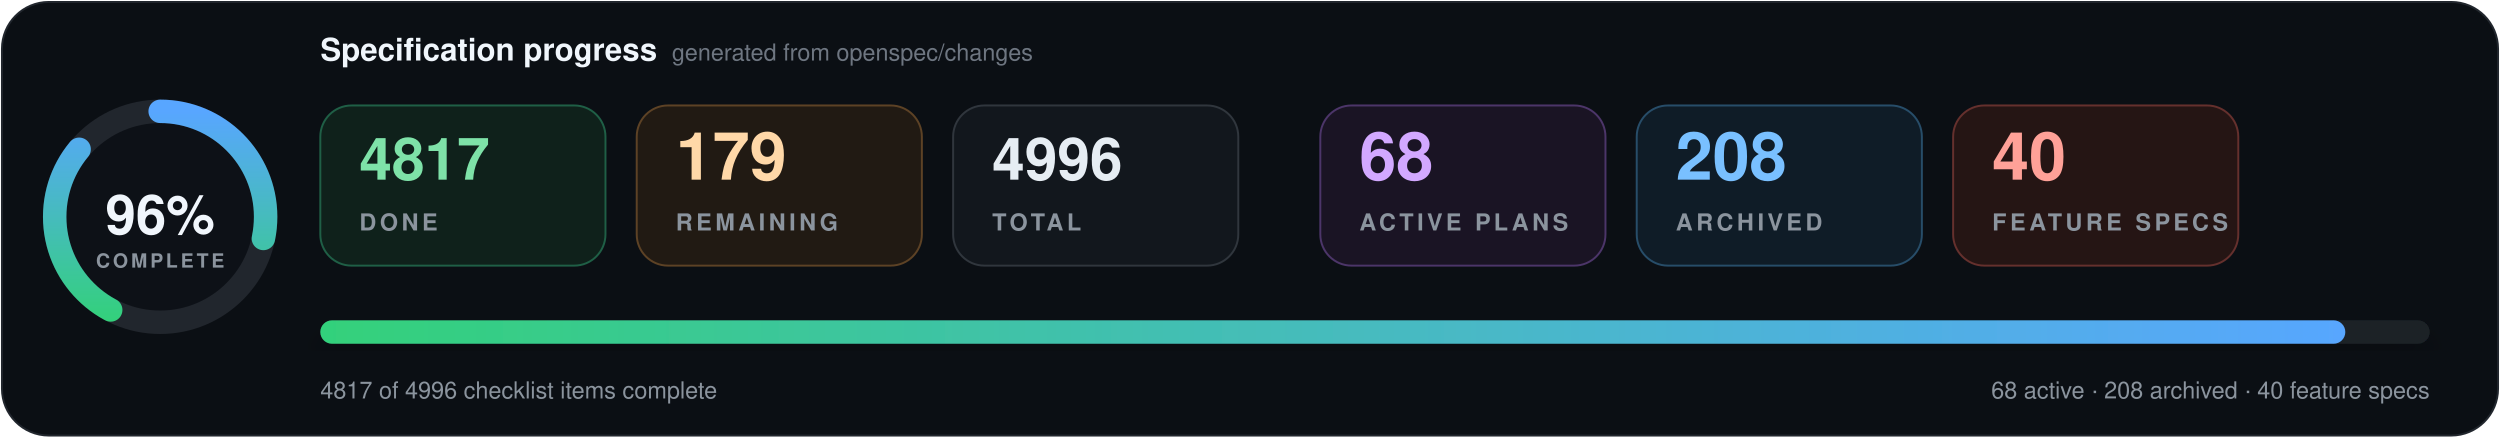
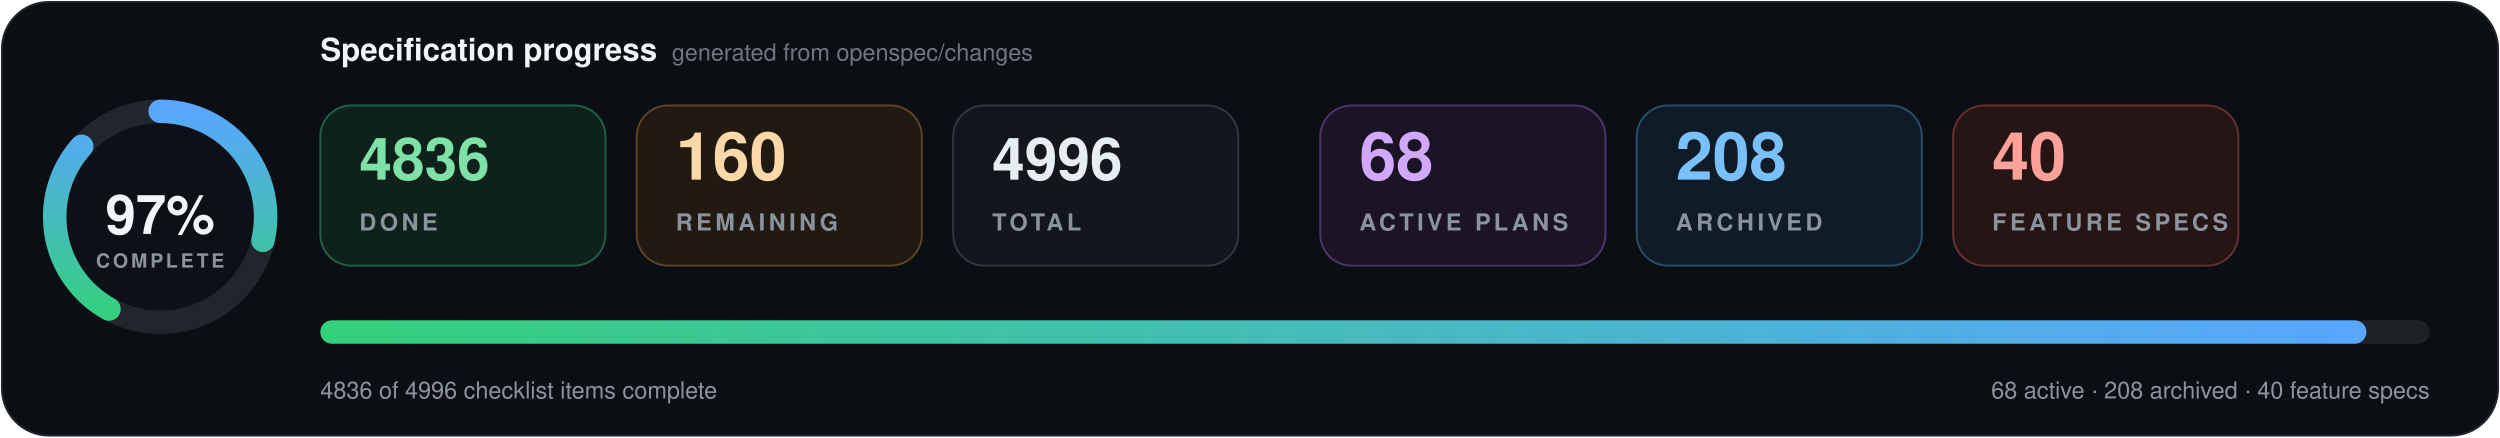
- <svg xmlns="http://www.w3.org/2000/svg" data-cache-version="1793786337" width="1280" height="224" viewBox="0 0 1280 224" role="img" aria-labelledby="title description" font-family="system-ui, -apple-system, BlinkMacSystemFont, 'Segoe UI', Helvetica, Arial, sans-serif" font-variant-numeric="tabular-nums">
+ <svg xmlns="http://www.w3.org/2000/svg" data-cache-version="1793795840" width="1280" height="224" viewBox="0 0 1280 224" role="img" aria-labelledby="title description" font-family="system-ui, -apple-system, BlinkMacSystemFont, 'Segoe UI', Helvetica, Arial, sans-serif" font-variant-numeric="tabular-nums">
  <defs>
    <linearGradient id="progress" x1="0" x2="1">
      <stop offset="0" stop-color="#33d17a" />
      <stop offset="1" stop-color="#58a6ff" />
    </linearGradient>
    <filter id="shadow" x="-10%" y="-20%" width="120%" height="150%">
      <feDropShadow dx="0" dy="7" stdDeviation="9" flood-color="#000" flood-opacity=".28" />
    </filter>
  </defs>
  <rect x="1" y="1" width="1278" height="222" rx="24" fill="#0b0f14" stroke="#21262d" />
  <g transform="translate(82 111)">
    <circle r="54" fill="#0d1117" stroke="#21262d" stroke-width="12" />
-     <circle r="54" fill="none" stroke="url(#progress)" stroke-width="12" stroke-linecap="round" pathLength="100" stroke-dasharray="96 100" transform="rotate(-90)" />
-     <text y="-1" text-anchor="middle" dominant-baseline="middle" fill="#f0f6fc" font-size="28" font-weight="800">96%</text>
+     <circle r="54" fill="none" stroke="url(#progress)" stroke-width="12" stroke-linecap="round" pathLength="100" stroke-dasharray="97 100" transform="rotate(-90)" />
+     <text y="-1" text-anchor="middle" dominant-baseline="middle" fill="#f0f6fc" font-size="28" font-weight="800">97%</text>
    <text y="26" text-anchor="middle" fill="#8b949e" font-size="10" font-weight="700" letter-spacing="1.5">COMPLETE</text>
  </g>
  <text x="164" y="31" fill="#f0f6fc" font-size="16" font-weight="750">Specification progress</text>
  <text x="344" y="31" fill="#6e7681" font-size="12">generated from openspec/changes</text>
  <g transform="translate(164 54)">
    <rect width="146" height="82" rx="16" fill="#0f211b" stroke="#1f5f46" />
-     <text x="20" y="38" fill="#7ee2a8" font-size="30" font-weight="750">4817</text>
+     <text x="20" y="38" fill="#7ee2a8" font-size="30" font-weight="750">4836</text>
    <text x="20" y="64" fill="#8b949e" font-size="12" font-weight="700" letter-spacing="1.8">DONE</text>
  </g>
  <g transform="translate(326 54)">
    <rect width="146" height="82" rx="16" fill="#211a13" stroke="#5d4225" />
-     <text x="20" y="38" fill="#ffd8a8" font-size="34" font-weight="750">179</text>
+     <text x="20" y="38" fill="#ffd8a8" font-size="34" font-weight="750">160</text>
    <text x="20" y="64" fill="#8b949e" font-size="12" font-weight="700" letter-spacing="1.8">REMAINING</text>
  </g>
  <g transform="translate(488 54)">
    <rect width="146" height="82" rx="16" fill="#12171d" stroke="#30363d" />
    <text x="20" y="38" fill="#e6edf3" font-size="30" font-weight="750">4996</text>
    <text x="20" y="64" fill="#8b949e" font-size="12" font-weight="700" letter-spacing="1.8">TOTAL</text>
  </g>
  <g transform="translate(676 54)">
    <rect width="146" height="82" rx="16" fill="#1a1424" stroke="#4c3569" />
    <text x="20" y="38" fill="#d2a8ff" font-size="34" font-weight="750">68</text>
    <text x="20" y="64" fill="#8b949e" font-size="12" font-weight="700" letter-spacing="1.8">ACTIVE PLANS</text>
  </g>
  <g transform="translate(838 54)">
    <rect width="146" height="82" rx="16" fill="#0f1c27" stroke="#274d69" />
    <text x="20" y="38" fill="#79c0ff" font-size="34" font-weight="750">208</text>
    <text x="20" y="64" fill="#8b949e" font-size="12" font-weight="700" letter-spacing="1.8">ARCHIVED</text>
  </g>
  <g transform="translate(1000 54)">
    <rect width="146" height="82" rx="16" fill="#251514" stroke="#65302d" />
    <text x="20" y="38" fill="#ffa198" font-size="34" font-weight="750">40</text>
    <text x="20" y="64" fill="#8b949e" font-size="12" font-weight="700" letter-spacing="1.8">FEATURE SPECS</text>
  </g>
  <g filter="url(#shadow)">
    <rect x="164" y="164" width="1080" height="12" rx="6" fill="#1b2128" />
-     <rect x="164" y="164" width="1036.8" height="12" rx="6" fill="url(#progress)" />
+     <rect x="164" y="164" width="1047.6" height="12" rx="6" fill="url(#progress)" />
  </g>
-   <text x="164" y="204" fill="#8b949e" font-size="12">4817 of 4996 checklist items complete</text>
+   <text x="164" y="204" fill="#8b949e" font-size="12">4836 of 4996 checklist items complete</text>
  <text x="1244" y="204" text-anchor="end" fill="#8b949e" font-size="12">68 active · 208 archived · 40 feature specs</text>
</svg>
